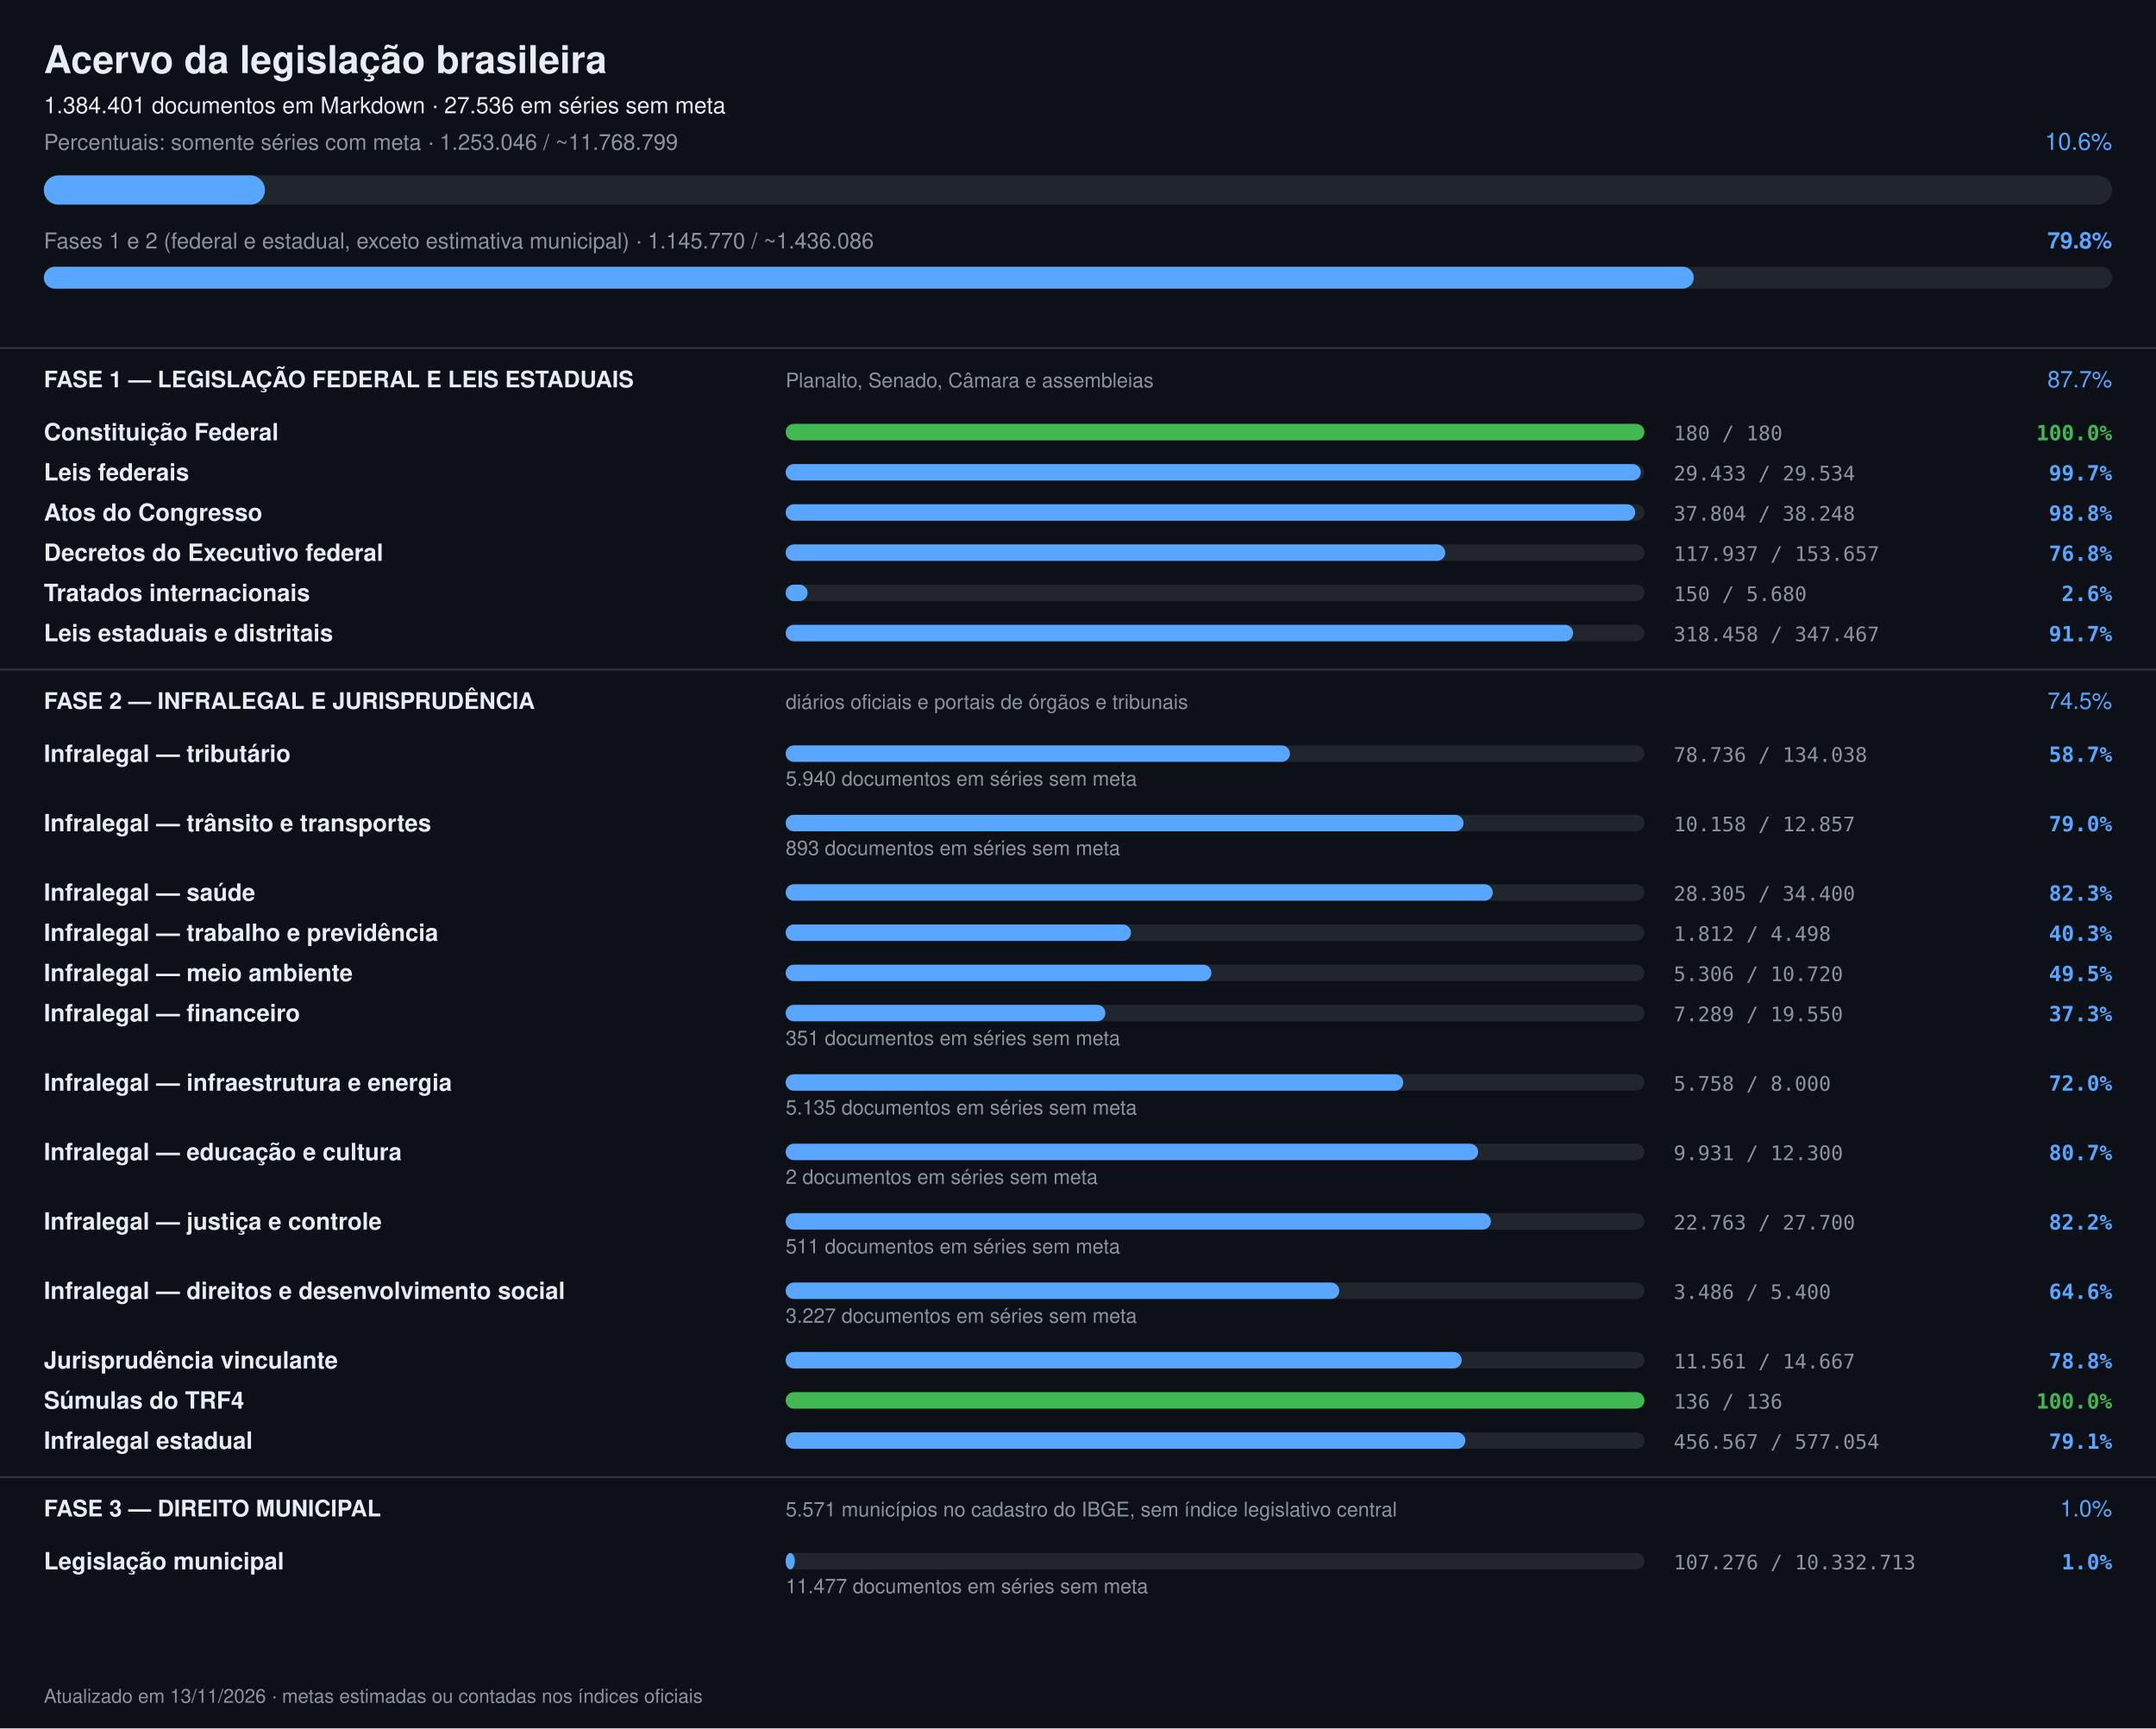
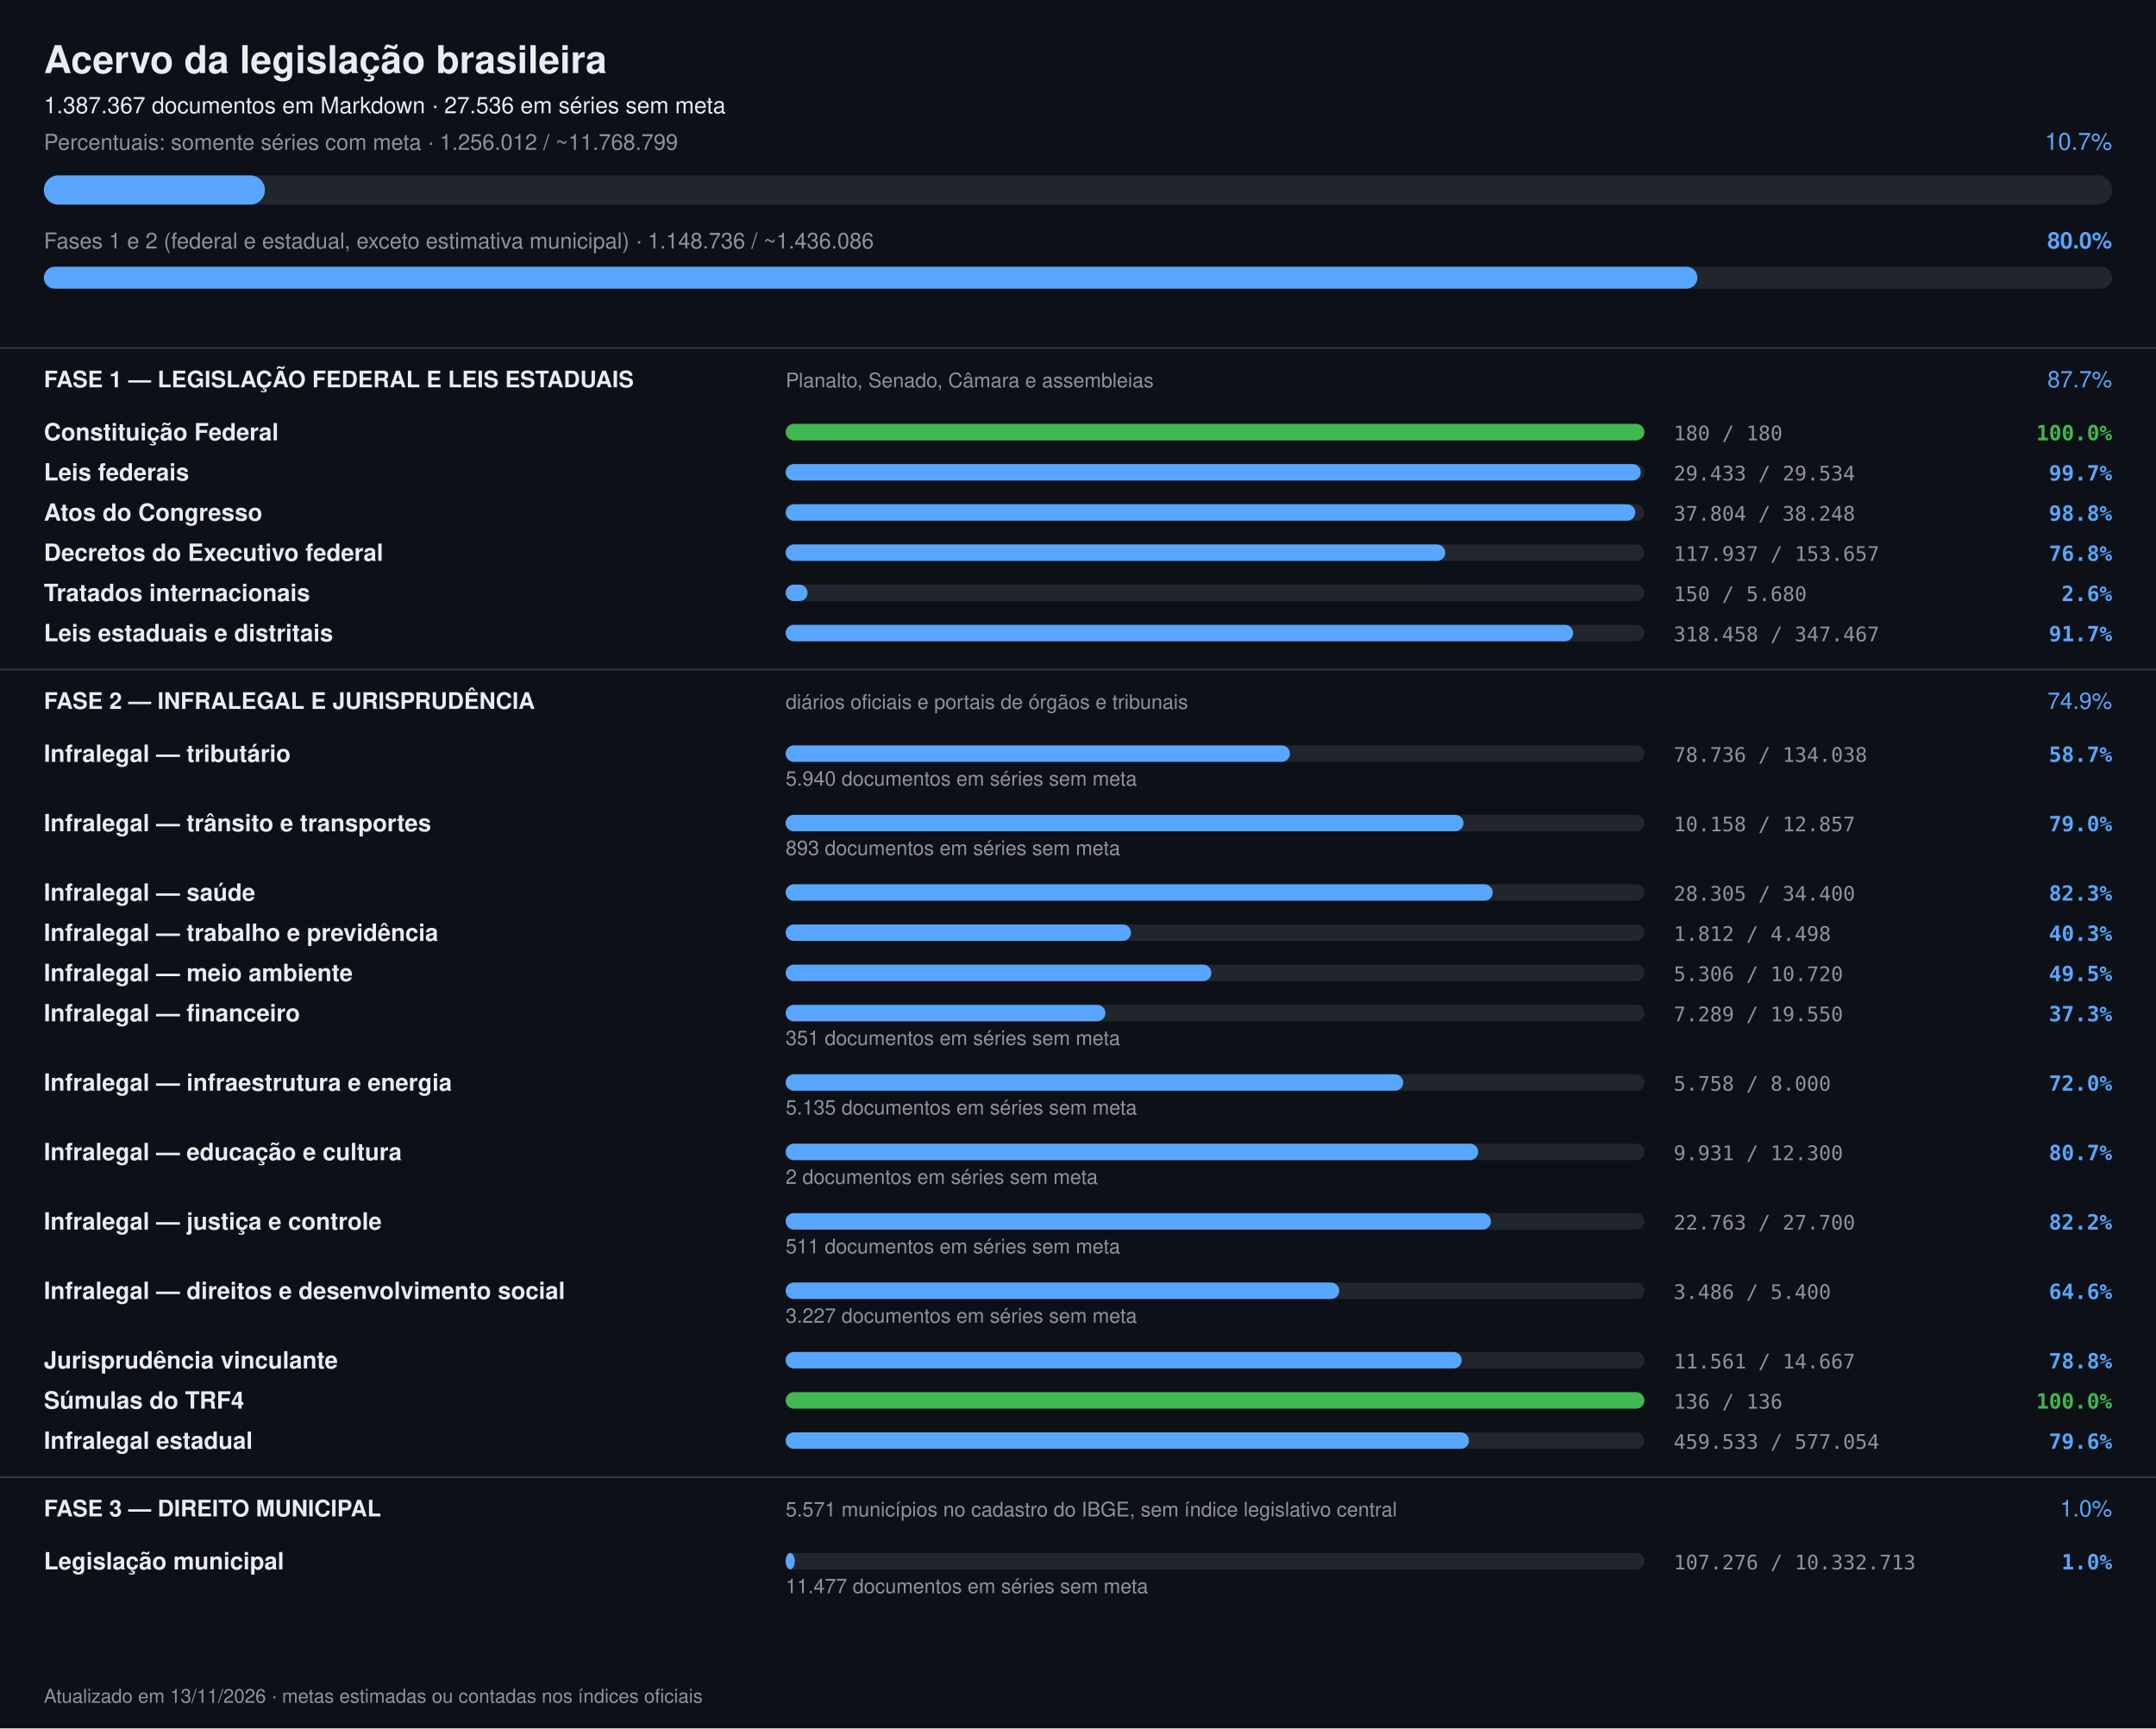
<svg xmlns="http://www.w3.org/2000/svg" width="1180" height="946" viewBox="0 0 1180 946" font-family="-apple-system,Segoe UI,Helvetica,Arial,sans-serif">
  <rect width="1180" height="946" fill="#0d1117" />
  <text x="24" y="40" font-size="21" font-weight="700" fill="#e6edf3">Acervo da legislação brasileira</text>
-   <text x="24" y="62" font-size="12.5" fill="#e6edf3">1.384.401 documentos em Markdown · 27.536 em séries sem meta</text>
-   <text x="24" y="82" font-size="12" fill="#8b949e">Percentuais: somente séries com meta · 1.253.046 / ~11.768.799</text>
-   <text x="1156" y="82" font-size="13" text-anchor="end" fill="#58a6ff">10.6%</text>
+   <text x="24" y="62" font-size="12.5" fill="#e6edf3">1.387.367 documentos em Markdown · 27.536 em séries sem meta</text>
+   <text x="24" y="82" font-size="12" fill="#8b949e">Percentuais: somente séries com meta · 1.256.012 / ~11.768.799</text>
+   <text x="1156" y="82" font-size="13" text-anchor="end" fill="#58a6ff">10.7%</text>
  <rect x="24" y="96" width="1132" height="16" rx="8" fill="#21262d" />
  <rect x="24" y="96" width="121" height="16" rx="8" fill="#58a6ff" />
-   <text x="24" y="136" font-size="12" fill="#8b949e">Fases 1 e 2 (federal e estadual, exceto estimativa municipal) · 1.145.770 / ~1.436.086</text>
-   <text x="1156" y="136" font-size="12.5" font-weight="600" text-anchor="end" fill="#58a6ff">79.8%</text>
+   <text x="24" y="136" font-size="12" fill="#8b949e">Fases 1 e 2 (federal e estadual, exceto estimativa municipal) · 1.148.736 / ~1.436.086</text>
+   <text x="1156" y="136" font-size="12.5" font-weight="600" text-anchor="end" fill="#58a6ff">80.0%</text>
  <rect x="24" y="146" width="1132" height="12" rx="6" fill="#21262d" />
-   <rect x="24" y="146" width="903" height="12" rx="6" fill="#58a6ff" />
+   <rect x="24" y="146" width="905" height="12" rx="6" fill="#58a6ff" />
  <rect x="0" y="190" width="1180" height="1" fill="#30363d" />
  <text x="24" y="212" font-size="12.5" font-weight="700" fill="#e6edf3">FASE 1 — LEGISLAÇÃO FEDERAL E LEIS ESTADUAIS</text>
  <text x="430" y="212" font-size="11" fill="#8b949e">Planalto, Senado, Câmara e assembleias</text>
  <text x="1156" y="212" font-size="12.5" text-anchor="end" fill="#58a6ff">87.7%</text>
  <text x="24" y="241" font-size="13" font-weight="600" fill="#e6edf3">Constituição Federal</text>
  <rect x="430" y="232" width="470" height="9" rx="4.5" fill="#21262d" />
  <rect x="430" y="232" width="470" height="9" rx="4.5" fill="#3fb950" />
  <text x="916" y="241" font-size="11" fill="#8b949e" font-family="ui-monospace,monospace">180 / 180</text>
  <text x="1156" y="241" font-size="11.5" text-anchor="end" font-weight="600" fill="#3fb950" font-family="ui-monospace,monospace">100.0%</text>
  <text x="24" y="263" font-size="13" font-weight="600" fill="#e6edf3">Leis federais</text>
  <rect x="430" y="254" width="470" height="9" rx="4.5" fill="#21262d" />
  <rect x="430" y="254" width="468" height="9" rx="4.5" fill="#58a6ff" />
  <text x="916" y="263" font-size="11" fill="#8b949e" font-family="ui-monospace,monospace">29.433 / 29.534</text>
  <text x="1156" y="263" font-size="11.5" text-anchor="end" font-weight="600" fill="#58a6ff" font-family="ui-monospace,monospace">99.7%</text>
  <text x="24" y="285" font-size="13" font-weight="600" fill="#e6edf3">Atos do Congresso</text>
  <rect x="430" y="276" width="470" height="9" rx="4.5" fill="#21262d" />
  <rect x="430" y="276" width="465" height="9" rx="4.5" fill="#58a6ff" />
  <text x="916" y="285" font-size="11" fill="#8b949e" font-family="ui-monospace,monospace">37.804 / 38.248</text>
  <text x="1156" y="285" font-size="11.5" text-anchor="end" font-weight="600" fill="#58a6ff" font-family="ui-monospace,monospace">98.8%</text>
  <text x="24" y="307" font-size="13" font-weight="600" fill="#e6edf3">Decretos do Executivo federal</text>
  <rect x="430" y="298" width="470" height="9" rx="4.5" fill="#21262d" />
  <rect x="430" y="298" width="361" height="9" rx="4.5" fill="#58a6ff" />
  <text x="916" y="307" font-size="11" fill="#8b949e" font-family="ui-monospace,monospace">117.937 / 153.657</text>
  <text x="1156" y="307" font-size="11.5" text-anchor="end" font-weight="600" fill="#58a6ff" font-family="ui-monospace,monospace">76.8%</text>
  <text x="24" y="329" font-size="13" font-weight="600" fill="#e6edf3">Tratados internacionais</text>
  <rect x="430" y="320" width="470" height="9" rx="4.5" fill="#21262d" />
  <rect x="430" y="320" width="12" height="9" rx="4.5" fill="#58a6ff" />
  <text x="916" y="329" font-size="11" fill="#8b949e" font-family="ui-monospace,monospace">150 / 5.680</text>
  <text x="1156" y="329" font-size="11.5" text-anchor="end" font-weight="600" fill="#58a6ff" font-family="ui-monospace,monospace">2.6%</text>
  <text x="24" y="351" font-size="13" font-weight="600" fill="#e6edf3">Leis estaduais e distritais</text>
  <rect x="430" y="342" width="470" height="9" rx="4.5" fill="#21262d" />
  <rect x="430" y="342" width="431" height="9" rx="4.5" fill="#58a6ff" />
  <text x="916" y="351" font-size="11" fill="#8b949e" font-family="ui-monospace,monospace">318.458 / 347.467</text>
  <text x="1156" y="351" font-size="11.5" text-anchor="end" font-weight="600" fill="#58a6ff" font-family="ui-monospace,monospace">91.7%</text>
  <rect x="0" y="366" width="1180" height="1" fill="#30363d" />
  <text x="24" y="388" font-size="12.5" font-weight="700" fill="#e6edf3">FASE 2 — INFRALEGAL E JURISPRUDÊNCIA</text>
  <text x="430" y="388" font-size="11" fill="#8b949e">diários oficiais e portais de órgãos e tribunais</text>
-   <text x="1156" y="388" font-size="12.5" text-anchor="end" fill="#58a6ff">74.5%</text>
+   <text x="1156" y="388" font-size="12.5" text-anchor="end" fill="#58a6ff">74.9%</text>
  <text x="24" y="417" font-size="13" font-weight="600" fill="#e6edf3">Infralegal — tributário</text>
  <rect x="430" y="408" width="470" height="9" rx="4.5" fill="#21262d" />
  <rect x="430" y="408" width="276" height="9" rx="4.5" fill="#58a6ff" />
  <text x="916" y="417" font-size="11" fill="#8b949e" font-family="ui-monospace,monospace">78.736 / 134.038</text>
  <text x="1156" y="417" font-size="11.5" text-anchor="end" font-weight="600" fill="#58a6ff" font-family="ui-monospace,monospace">58.7%</text>
  <text x="430" y="430" font-size="11" fill="#8b949e">5.940 documentos em séries sem meta</text>
  <text x="24" y="455" font-size="13" font-weight="600" fill="#e6edf3">Infralegal — trânsito e transportes</text>
  <rect x="430" y="446" width="470" height="9" rx="4.5" fill="#21262d" />
  <rect x="430" y="446" width="371" height="9" rx="4.5" fill="#58a6ff" />
  <text x="916" y="455" font-size="11" fill="#8b949e" font-family="ui-monospace,monospace">10.158 / 12.857</text>
  <text x="1156" y="455" font-size="11.5" text-anchor="end" font-weight="600" fill="#58a6ff" font-family="ui-monospace,monospace">79.0%</text>
  <text x="430" y="468" font-size="11" fill="#8b949e">893 documentos em séries sem meta</text>
  <text x="24" y="493" font-size="13" font-weight="600" fill="#e6edf3">Infralegal — saúde</text>
  <rect x="430" y="484" width="470" height="9" rx="4.5" fill="#21262d" />
  <rect x="430" y="484" width="387" height="9" rx="4.5" fill="#58a6ff" />
  <text x="916" y="493" font-size="11" fill="#8b949e" font-family="ui-monospace,monospace">28.305 / 34.400</text>
  <text x="1156" y="493" font-size="11.5" text-anchor="end" font-weight="600" fill="#58a6ff" font-family="ui-monospace,monospace">82.3%</text>
  <text x="24" y="515" font-size="13" font-weight="600" fill="#e6edf3">Infralegal — trabalho e previdência</text>
  <rect x="430" y="506" width="470" height="9" rx="4.5" fill="#21262d" />
  <rect x="430" y="506" width="189" height="9" rx="4.5" fill="#58a6ff" />
  <text x="916" y="515" font-size="11" fill="#8b949e" font-family="ui-monospace,monospace">1.812 / 4.498</text>
  <text x="1156" y="515" font-size="11.5" text-anchor="end" font-weight="600" fill="#58a6ff" font-family="ui-monospace,monospace">40.3%</text>
  <text x="24" y="537" font-size="13" font-weight="600" fill="#e6edf3">Infralegal — meio ambiente</text>
  <rect x="430" y="528" width="470" height="9" rx="4.5" fill="#21262d" />
  <rect x="430" y="528" width="233" height="9" rx="4.5" fill="#58a6ff" />
  <text x="916" y="537" font-size="11" fill="#8b949e" font-family="ui-monospace,monospace">5.306 / 10.720</text>
  <text x="1156" y="537" font-size="11.5" text-anchor="end" font-weight="600" fill="#58a6ff" font-family="ui-monospace,monospace">49.5%</text>
  <text x="24" y="559" font-size="13" font-weight="600" fill="#e6edf3">Infralegal — financeiro</text>
  <rect x="430" y="550" width="470" height="9" rx="4.5" fill="#21262d" />
  <rect x="430" y="550" width="175" height="9" rx="4.5" fill="#58a6ff" />
  <text x="916" y="559" font-size="11" fill="#8b949e" font-family="ui-monospace,monospace">7.289 / 19.550</text>
  <text x="1156" y="559" font-size="11.5" text-anchor="end" font-weight="600" fill="#58a6ff" font-family="ui-monospace,monospace">37.3%</text>
  <text x="430" y="572" font-size="11" fill="#8b949e">351 documentos em séries sem meta</text>
  <text x="24" y="597" font-size="13" font-weight="600" fill="#e6edf3">Infralegal — infraestrutura e energia</text>
  <rect x="430" y="588" width="470" height="9" rx="4.5" fill="#21262d" />
  <rect x="430" y="588" width="338" height="9" rx="4.5" fill="#58a6ff" />
  <text x="916" y="597" font-size="11" fill="#8b949e" font-family="ui-monospace,monospace">5.758 / 8.000</text>
  <text x="1156" y="597" font-size="11.5" text-anchor="end" font-weight="600" fill="#58a6ff" font-family="ui-monospace,monospace">72.0%</text>
  <text x="430" y="610" font-size="11" fill="#8b949e">5.135 documentos em séries sem meta</text>
  <text x="24" y="635" font-size="13" font-weight="600" fill="#e6edf3">Infralegal — educação e cultura</text>
  <rect x="430" y="626" width="470" height="9" rx="4.5" fill="#21262d" />
  <rect x="430" y="626" width="379" height="9" rx="4.5" fill="#58a6ff" />
  <text x="916" y="635" font-size="11" fill="#8b949e" font-family="ui-monospace,monospace">9.931 / 12.300</text>
  <text x="1156" y="635" font-size="11.5" text-anchor="end" font-weight="600" fill="#58a6ff" font-family="ui-monospace,monospace">80.7%</text>
  <text x="430" y="648" font-size="11" fill="#8b949e">2 documentos em séries sem meta</text>
  <text x="24" y="673" font-size="13" font-weight="600" fill="#e6edf3">Infralegal — justiça e controle</text>
  <rect x="430" y="664" width="470" height="9" rx="4.5" fill="#21262d" />
  <rect x="430" y="664" width="386" height="9" rx="4.5" fill="#58a6ff" />
  <text x="916" y="673" font-size="11" fill="#8b949e" font-family="ui-monospace,monospace">22.763 / 27.700</text>
  <text x="1156" y="673" font-size="11.5" text-anchor="end" font-weight="600" fill="#58a6ff" font-family="ui-monospace,monospace">82.2%</text>
  <text x="430" y="686" font-size="11" fill="#8b949e">511 documentos em séries sem meta</text>
  <text x="24" y="711" font-size="13" font-weight="600" fill="#e6edf3">Infralegal — direitos e desenvolvimento social</text>
  <rect x="430" y="702" width="470" height="9" rx="4.5" fill="#21262d" />
  <rect x="430" y="702" width="303" height="9" rx="4.5" fill="#58a6ff" />
  <text x="916" y="711" font-size="11" fill="#8b949e" font-family="ui-monospace,monospace">3.486 / 5.400</text>
  <text x="1156" y="711" font-size="11.5" text-anchor="end" font-weight="600" fill="#58a6ff" font-family="ui-monospace,monospace">64.6%</text>
  <text x="430" y="724" font-size="11" fill="#8b949e">3.227 documentos em séries sem meta</text>
  <text x="24" y="749" font-size="13" font-weight="600" fill="#e6edf3">Jurisprudência vinculante</text>
  <rect x="430" y="740" width="470" height="9" rx="4.5" fill="#21262d" />
  <rect x="430" y="740" width="370" height="9" rx="4.5" fill="#58a6ff" />
  <text x="916" y="749" font-size="11" fill="#8b949e" font-family="ui-monospace,monospace">11.561 / 14.667</text>
  <text x="1156" y="749" font-size="11.5" text-anchor="end" font-weight="600" fill="#58a6ff" font-family="ui-monospace,monospace">78.8%</text>
  <text x="24" y="771" font-size="13" font-weight="600" fill="#e6edf3">Súmulas do TRF4</text>
  <rect x="430" y="762" width="470" height="9" rx="4.5" fill="#21262d" />
  <rect x="430" y="762" width="470" height="9" rx="4.5" fill="#3fb950" />
  <text x="916" y="771" font-size="11" fill="#8b949e" font-family="ui-monospace,monospace">136 / 136</text>
  <text x="1156" y="771" font-size="11.5" text-anchor="end" font-weight="600" fill="#3fb950" font-family="ui-monospace,monospace">100.0%</text>
  <text x="24" y="793" font-size="13" font-weight="600" fill="#e6edf3">Infralegal estadual</text>
  <rect x="430" y="784" width="470" height="9" rx="4.5" fill="#21262d" />
-   <rect x="430" y="784" width="372" height="9" rx="4.5" fill="#58a6ff" />
-   <text x="916" y="793" font-size="11" fill="#8b949e" font-family="ui-monospace,monospace">456.567 / 577.054</text>
-   <text x="1156" y="793" font-size="11.5" text-anchor="end" font-weight="600" fill="#58a6ff" font-family="ui-monospace,monospace">79.1%</text>
+   <rect x="430" y="784" width="374" height="9" rx="4.5" fill="#58a6ff" />
+   <text x="916" y="793" font-size="11" fill="#8b949e" font-family="ui-monospace,monospace">459.533 / 577.054</text>
+   <text x="1156" y="793" font-size="11.5" text-anchor="end" font-weight="600" fill="#58a6ff" font-family="ui-monospace,monospace">79.6%</text>
  <rect x="0" y="808" width="1180" height="1" fill="#30363d" />
  <text x="24" y="830" font-size="12.5" font-weight="700" fill="#e6edf3">FASE 3 — DIREITO MUNICIPAL</text>
  <text x="430" y="830" font-size="11" fill="#8b949e">5.571 municípios no cadastro do IBGE, sem índice legislativo central</text>
  <text x="1156" y="830" font-size="12.5" text-anchor="end" fill="#58a6ff">1.0%</text>
  <text x="24" y="859" font-size="13" font-weight="600" fill="#e6edf3">Legislação municipal</text>
  <rect x="430" y="850" width="470" height="9" rx="4.5" fill="#21262d" />
  <rect x="430" y="850" width="5" height="9" rx="4.5" fill="#58a6ff" />
  <text x="916" y="859" font-size="11" fill="#8b949e" font-family="ui-monospace,monospace">107.276 / 10.332.713</text>
  <text x="1156" y="859" font-size="11.5" text-anchor="end" font-weight="600" fill="#58a6ff" font-family="ui-monospace,monospace">1.0%</text>
  <text x="430" y="872" font-size="11" fill="#8b949e">11.477 documentos em séries sem meta</text>
  <text x="24" y="932" font-size="10.5" fill="#8b949e">Atualizado em 13/11/2026 · metas estimadas ou contadas nos índices oficiais</text>
</svg>
